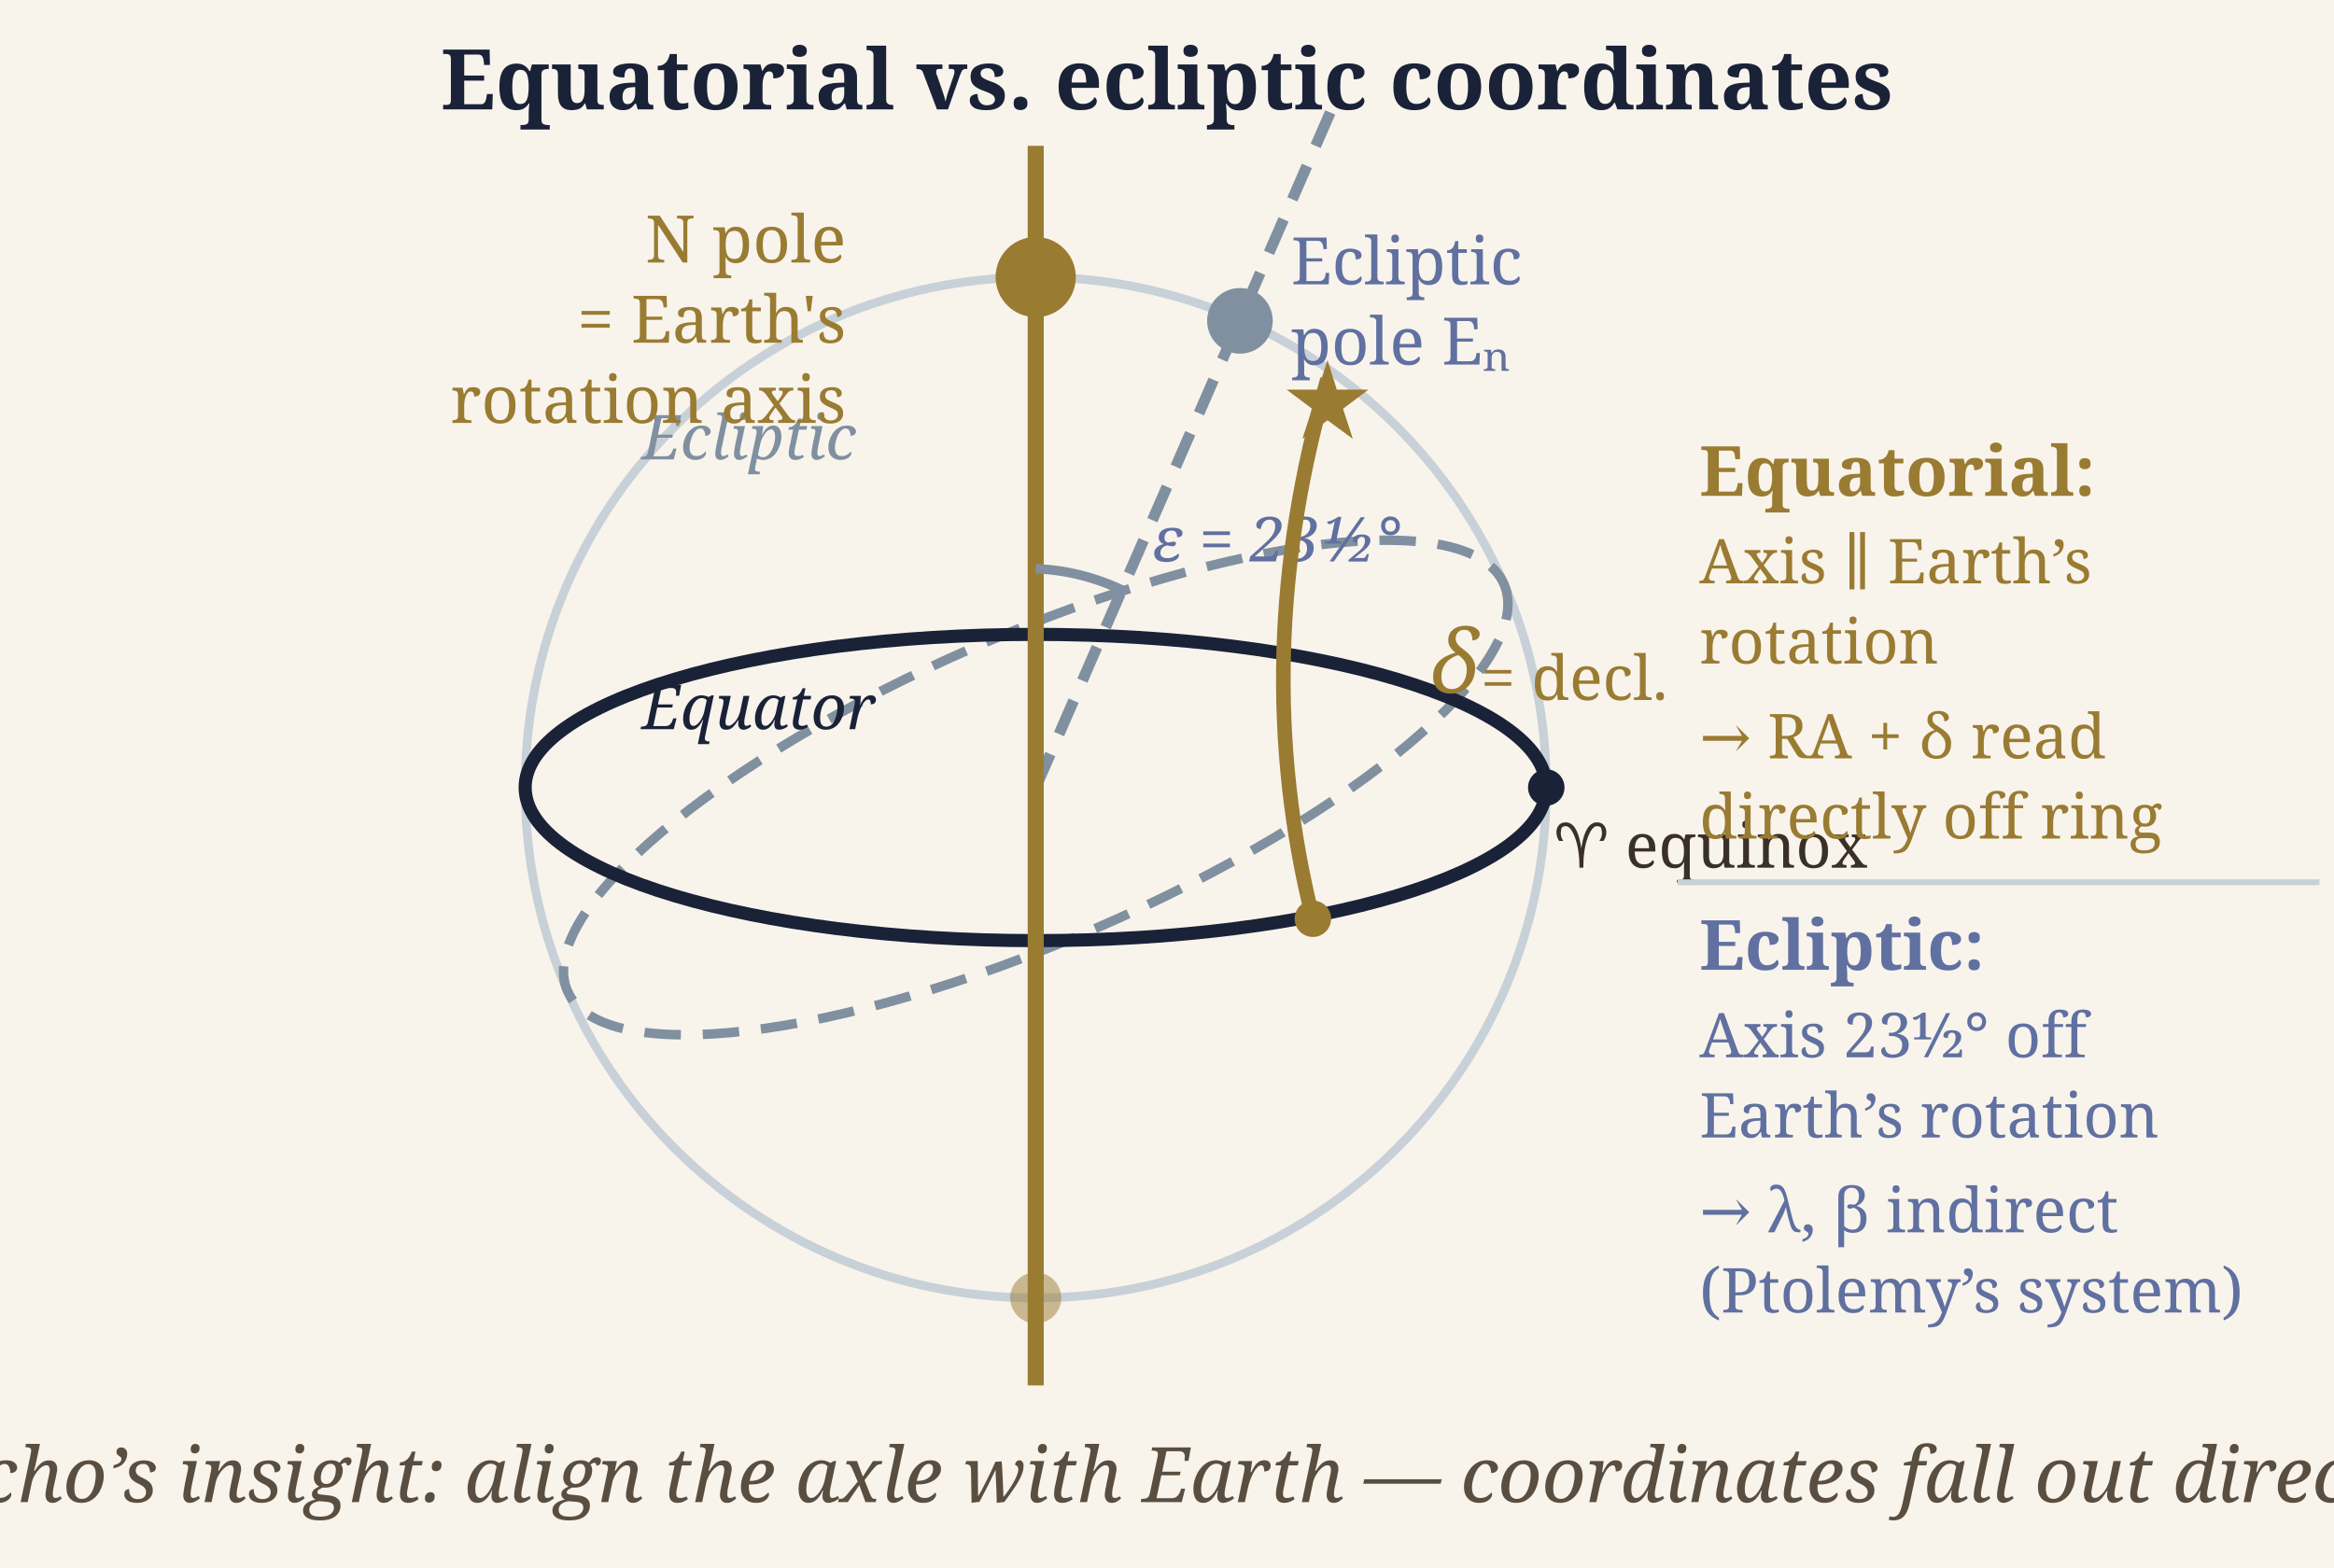
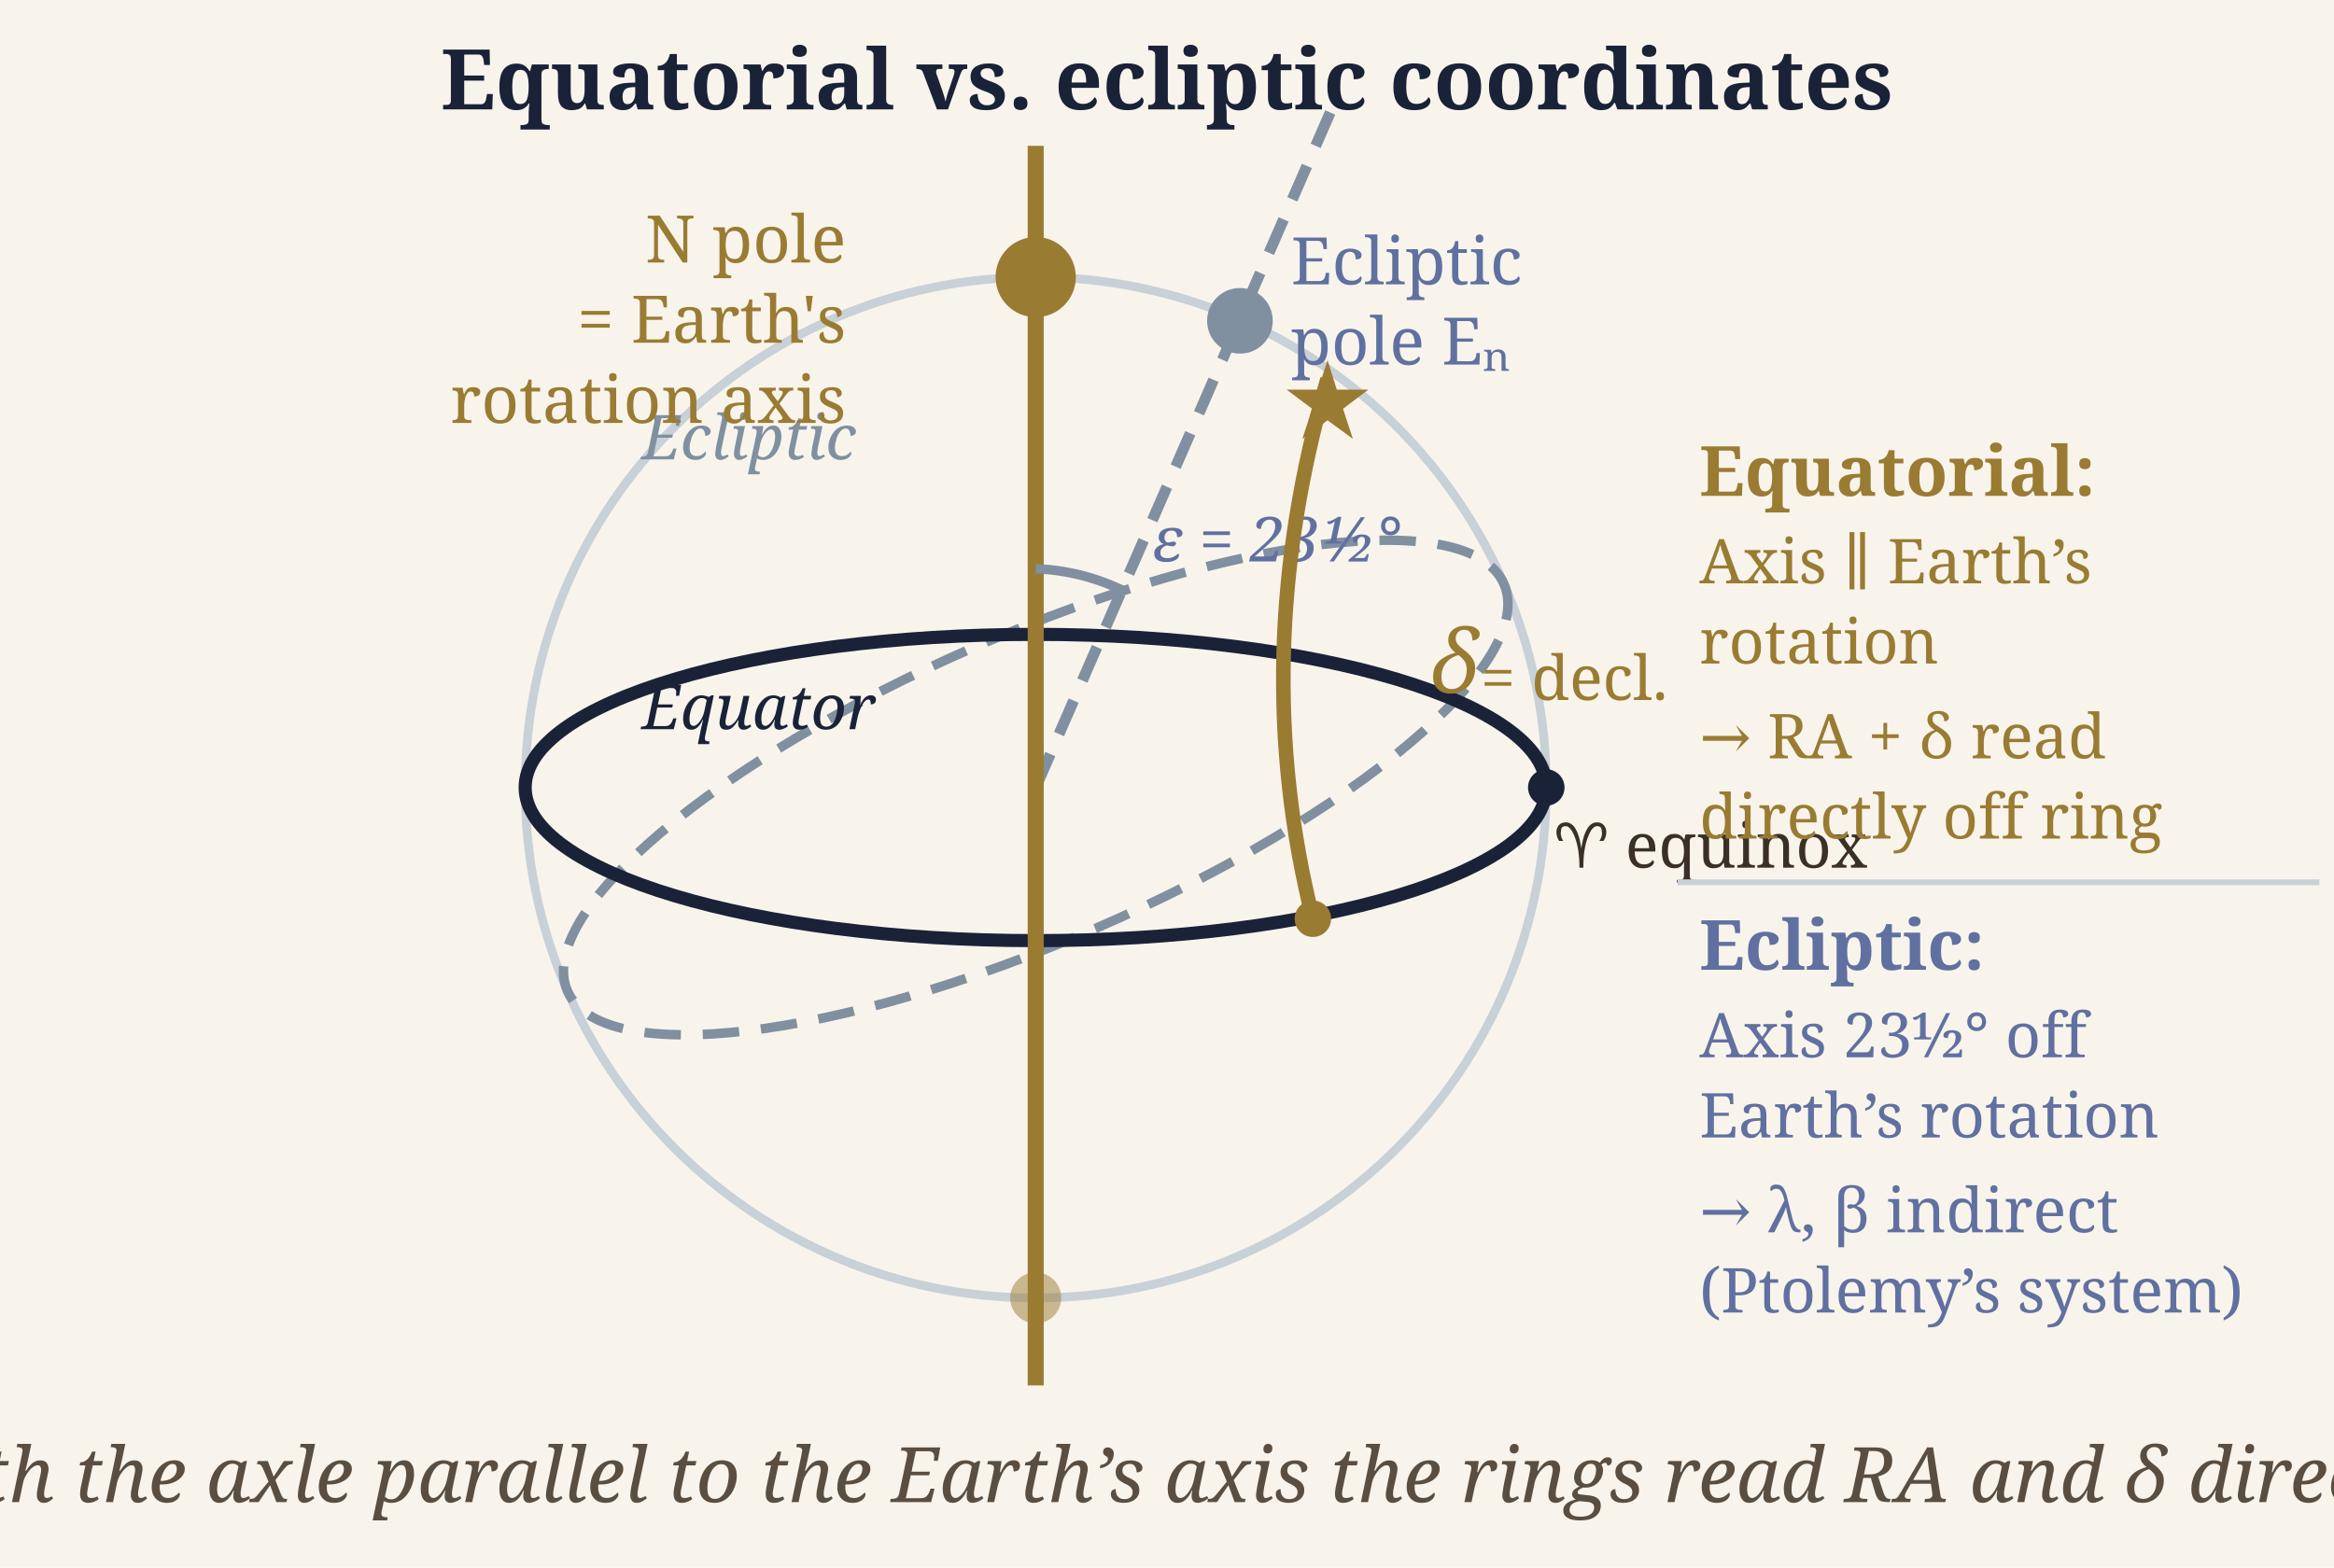
<svg xmlns="http://www.w3.org/2000/svg" viewBox="0 0 320 215" font-family="Georgia,serif" font-size="11" fill="#1a2238">
  <rect width="320" height="215" fill="#f8f4ec" />
  <text x="160" y="15" font-size="11.5" fill="#1a2238" font-weight="bold" text-anchor="middle">Equatorial vs. ecliptic coordinates</text>
  <circle cx="142" cy="108" r="70" fill="none" stroke="#c8d0d8" stroke-width="1.2" />
  <ellipse cx="142" cy="108" rx="70" ry="21" fill="none" stroke="#8090a0" stroke-width="1.3" stroke-dasharray="5,3" transform="rotate(-23.5, 142, 108)" />
  <line x1="142" y1="108" x2="183" y2="14" stroke="#8090a0" stroke-width="1.5" stroke-dasharray="5,3" />
  <circle cx="170" cy="44" r="4.5" fill="#8090a0" />
  <text x="177" y="39" font-size="9" fill="#6070a0">Ecliptic</text>
  <text x="177" y="50" font-size="9" fill="#6070a0">pole Eₙ</text>
  <text x="88" y="63" font-size="8.5" fill="#8090a0" font-style="italic">Ecliptic</text>
  <ellipse cx="142" cy="108" rx="70" ry="21" fill="none" stroke="#1a2238" stroke-width="1.8" />
  <line x1="142" y1="20" x2="142" y2="190" stroke="#9a7b32" stroke-width="2.2" />
  <circle cx="142" cy="38" r="5.5" fill="#9a7b32" />
  <text x="116" y="36" font-size="9" fill="#9a7b32" text-anchor="end">N pole</text>
  <text x="116" y="47" font-size="9" fill="#9a7b32" text-anchor="end">= Earth's</text>
  <text x="116" y="58" font-size="9" fill="#9a7b32" text-anchor="end">rotation axis</text>
  <circle cx="142" cy="178" r="3.5" fill="#9a7b32" opacity="0.5" />
  <text x="88" y="100" font-size="8.5" fill="#1a2238" font-style="italic">Equator</text>
  <path d="M 142,78 A 30,30 0 0,1 154,81" fill="none" stroke="#8090a0" stroke-width="1.3" />
  <text x="158" y="77" font-size="8.5" fill="#6070a0" font-style="italic">ε = 23½°</text>
  <text x="182" y="60" font-size="15" fill="#9a7b32" text-anchor="middle">★</text>
  <circle cx="180" cy="126" r="2.5" fill="#9a7b32" />
  <path d="M 180,126 Q 171,90 182,52" fill="none" stroke="#9a7b32" stroke-width="2" />
  <text x="196" y="95" font-size="12" fill="#9a7b32" font-style="italic">δ</text>
  <text x="203" y="96" font-size="8.5" fill="#9a7b32">= decl.</text>
  <circle cx="212" cy="108" r="2.5" fill="#1a2238" />
  <text x="213" y="119" font-size="8.5" fill="#3a3028">♈ equinox</text>
  <text x="233" y="68" font-size="9.5" fill="#9a7b32" font-weight="bold">Equatorial:</text>
  <text x="233" y="80" font-size="8.5" fill="#9a7b32">Axis ∥ Earth’s</text>
  <text x="233" y="91" font-size="8.5" fill="#9a7b32">rotation</text>
  <text x="233" y="104" font-size="8.5" fill="#9a7b32">→ RA + δ read</text>
  <text x="233" y="115" font-size="8.5" fill="#9a7b32">directly off ring</text>
  <line x1="230" y1="121" x2="318" y2="121" stroke="#c8d0d8" stroke-width="0.8" />
  <text x="233" y="133" font-size="9.5" fill="#6070a0" font-weight="bold">Ecliptic:</text>
  <text x="233" y="145" font-size="8.5" fill="#6070a0">Axis 23½° off</text>
  <text x="233" y="156" font-size="8.5" fill="#6070a0">Earth’s rotation</text>
  <text x="233" y="169" font-size="8.5" fill="#6070a0">→ λ, β indirect</text>
  <text x="233" y="180" font-size="8.5" fill="#6070a0">(Ptolemy’s system)</text>
-   <text x="160" y="206" font-size="10.5" fill="#5a4e40" text-anchor="middle" font-style="italic">Tycho’s insight: align the axle with Earth — coordinates fall out directly</text>
+   <text x="160" y="206" font-size="10.5" fill="#5a4e40" text-anchor="middle" font-style="italic">With the axle parallel to the Earth’s axis the rings read RA and δ directly</text>
</svg>
